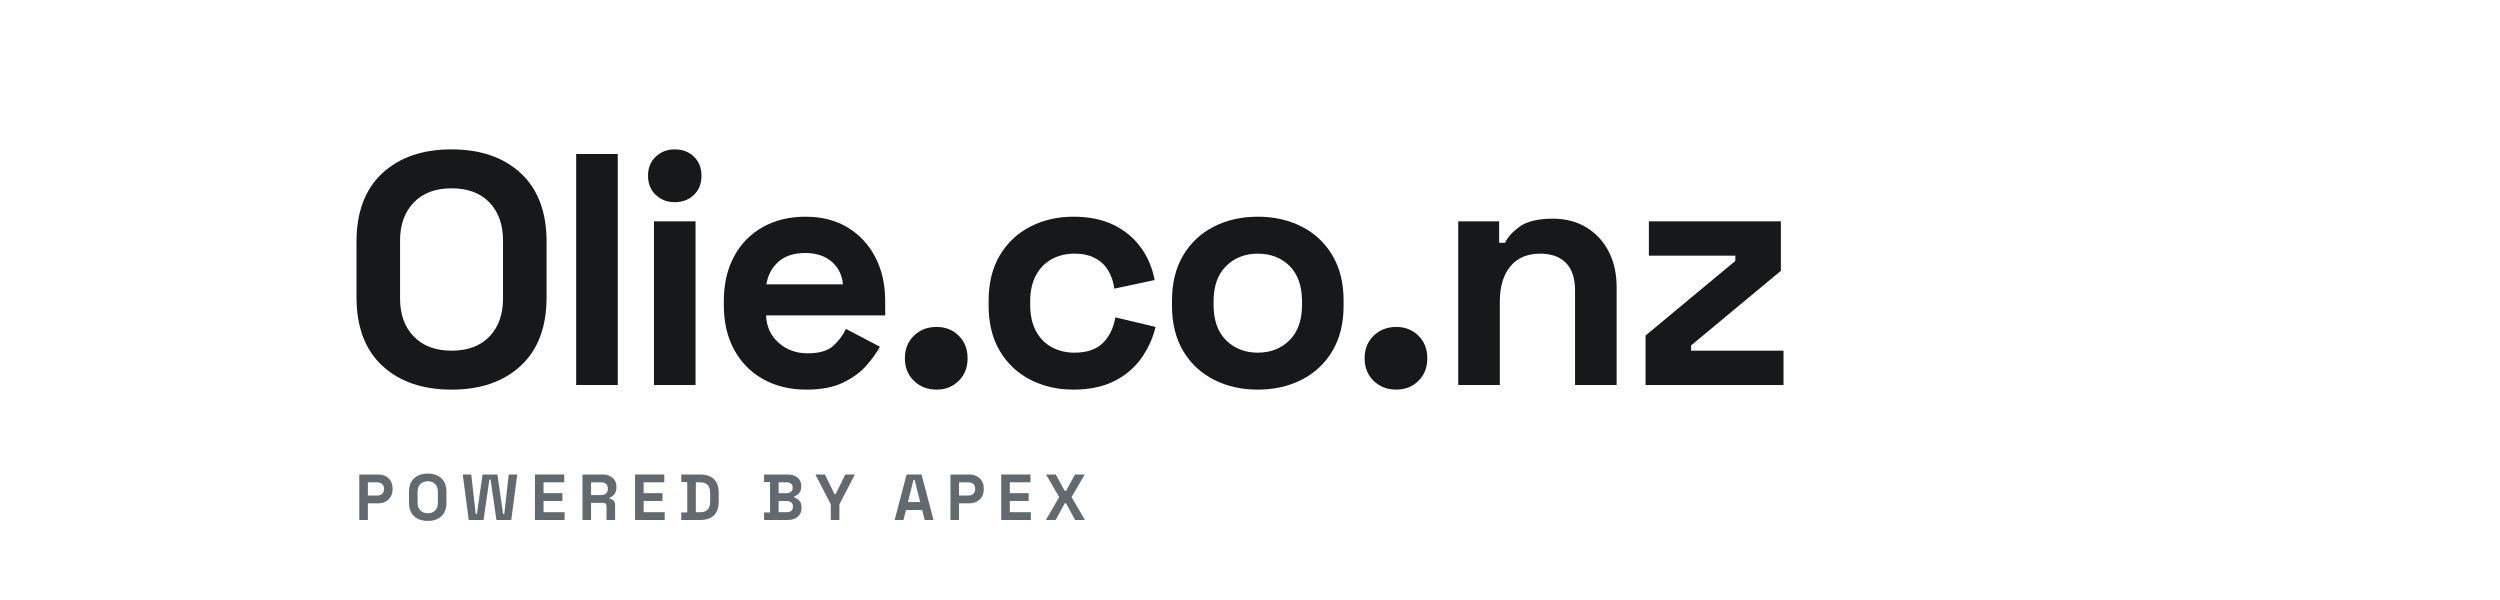
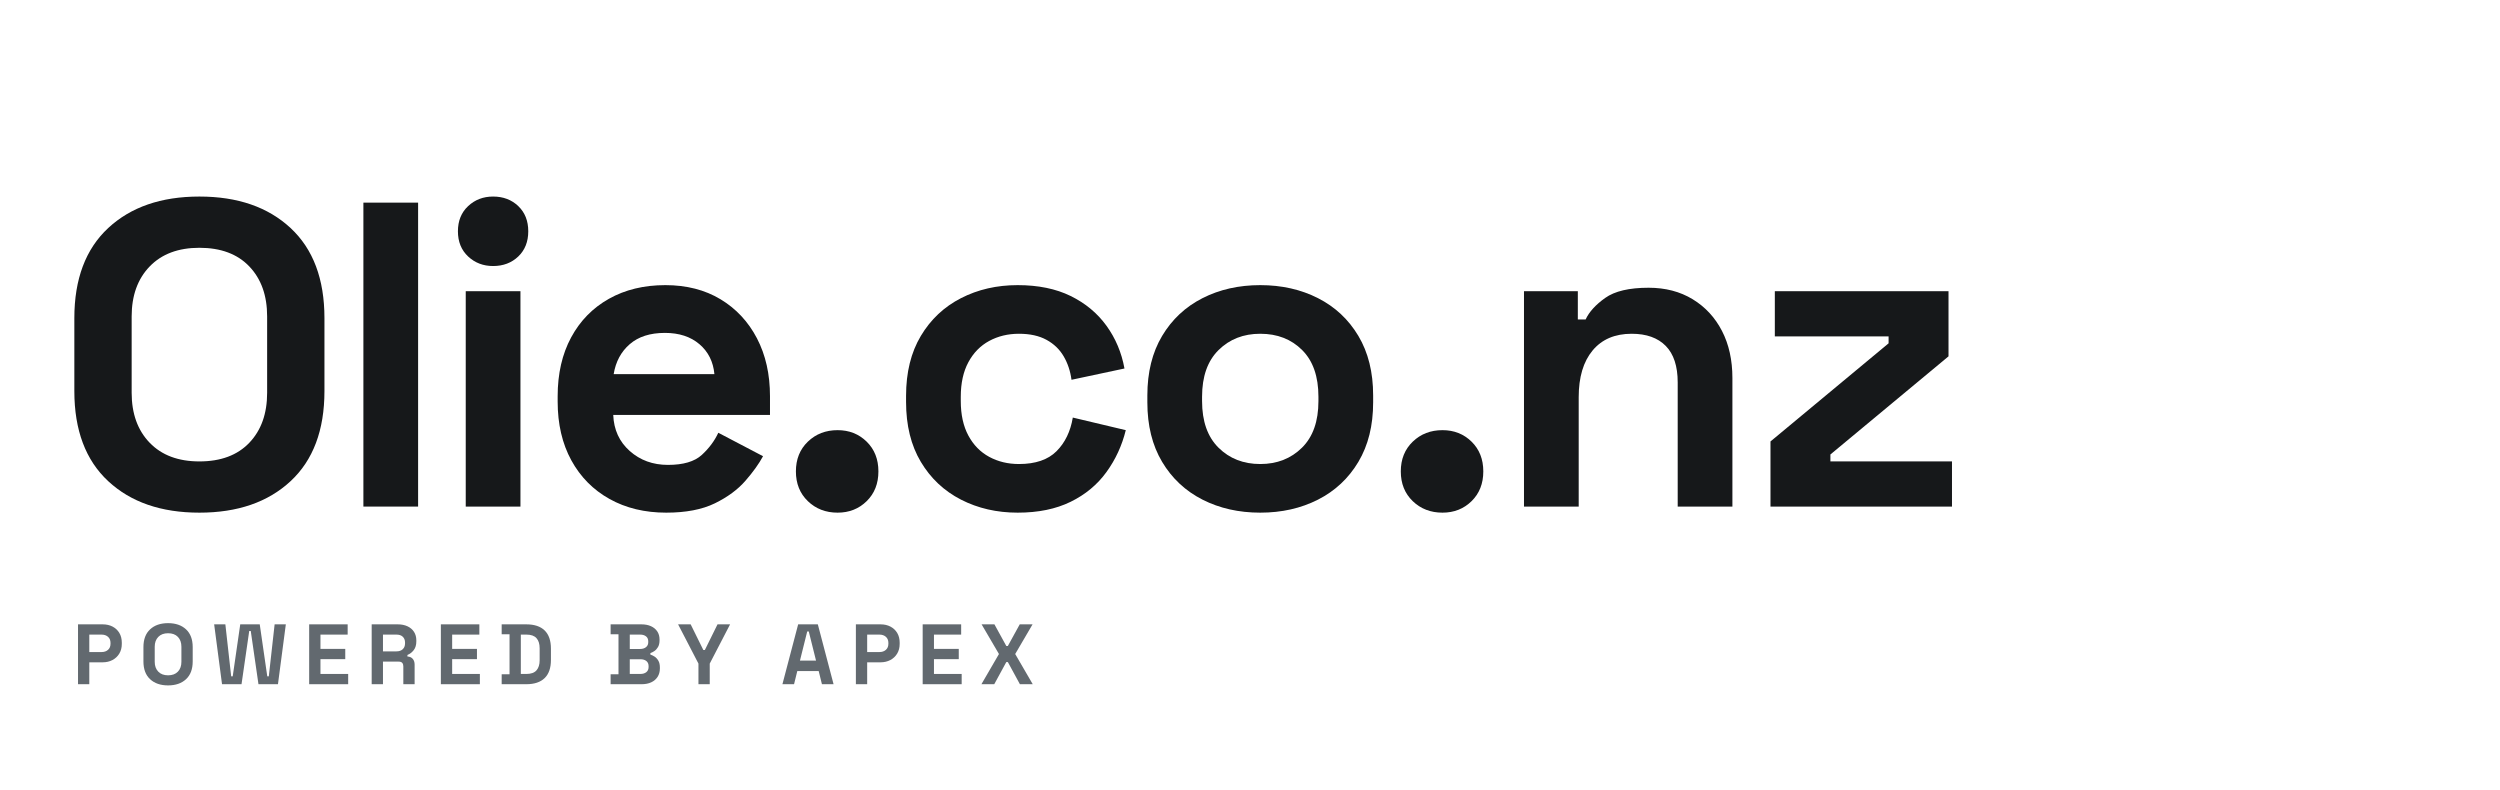
- <svg xmlns="http://www.w3.org/2000/svg" width="1600" height="384" viewBox="120 0 380 120" role="img" aria-label="Olie.co.nz — Powered by Apex">
+ <svg xmlns="http://www.w3.org/2000/svg" width="380" height="120" viewBox="120 0 380 120" role="img" aria-label="Olie.co.nz — Powered by Apex">
  <g fill="#16181A">
    <path transform="translate(128 77) scale(0.066 -0.066)" d="M338 -14Q206 -14 128 58.5Q50 131 50 266L50 434Q50 569 128 641.5Q206 714 338 714Q470 714 548 641.5Q626 569 626 434L626 266Q626 131 548 58.5Q470 -14 338 -14ZM338 104Q412 104 453 147Q494 190 494 262L494 438Q494 510 453 553Q412 596 338 596Q265 596 223.5 553Q182 510 182 438L182 262Q182 190 223.5 147Q265 104 338 104Z" />
    <path transform="translate(170.616 77) scale(0.066 -0.066)" d="M70 0L70 700L196 700L196 0Z" />
    <path transform="translate(186.172 77) scale(0.066 -0.066)" d="M70 0L70 496L196 496L196 0ZM133 554Q99 554 75.5 576Q52 598 52 634Q52 670 75.5 692Q99 714 133 714Q168 714 191 692Q214 670 214 634Q214 598 191 576Q168 554 133 554Z" />
    <path transform="translate(201.728 77) scale(0.066 -0.066)" d="M296 -14Q222 -14 165.5 17.5Q109 49 77.5 106.5Q46 164 46 242L46 254Q46 332 77 389.5Q108 447 164 478.5Q220 510 294 510Q367 510 421 477.5Q475 445 505 387.5Q535 330 535 254L535 211L174 211Q176 160 212 128Q248 96 300 96Q353 96 378 119Q403 142 416 170L519 116Q505 90 478.5 59.5Q452 29 408 7.5Q364 -14 296 -14ZM175 305L407 305Q403 348 372.5 374Q342 400 293 400Q242 400 212 374Q182 348 175 305Z" />
    <path transform="translate(237.414 77) scale(0.066 -0.066)" d="M150 -14Q109 -14 81.5 12.5Q54 39 54 81Q54 123 81.5 149.5Q109 176 150 176Q190 176 217 149.5Q244 123 244 81Q244 39 217 12.5Q190 -14 150 -14Z" />
    <path transform="translate(254.686 77) scale(0.066 -0.066)" d="M303 -14Q231 -14 172.5 16Q114 46 80 103Q46 160 46 241L46 255Q46 336 80 393Q114 450 172.5 480Q231 510 303 510Q374 510 425 485Q476 460 507.5 416.5Q539 373 549 318L427 292Q423 322 409 346Q395 370 369.5 384Q344 398 306 398Q268 398 237.5 381.5Q207 365 189.5 332.5Q172 300 172 253L172 243Q172 196 189.5 163.5Q207 131 237.5 114.5Q268 98 306 98Q363 98 392.5 127.5Q422 157 430 205L552 176Q539 123 507.5 79.5Q476 36 425 11Q374 -14 303 -14Z" />
    <path transform="translate(291.362 77) scale(0.066 -0.066)" d="M306 -14Q232 -14 173 16Q114 46 80 103Q46 160 46 240L46 256Q46 336 80 393Q114 450 173 480Q232 510 306 510Q380 510 439 480Q498 450 532 393Q566 336 566 256L566 240Q566 160 532 103Q498 46 439 16Q380 -14 306 -14ZM306 98Q364 98 402 135.5Q440 173 440 243L440 253Q440 323 402.5 360.5Q365 398 306 398Q248 398 210 360.5Q172 323 172 253L172 243Q172 173 210 135.5Q248 98 306 98Z" />
    <path transform="translate(329.358 77) scale(0.066 -0.066)" d="M150 -14Q109 -14 81.5 12.5Q54 39 54 81Q54 123 81.5 149.5Q109 176 150 176Q190 176 217 149.5Q244 123 244 81Q244 39 217 12.5Q190 -14 150 -14Z" />
    <path transform="translate(347.026 77) scale(0.066 -0.066)" d="M70 0L70 496L194 496L194 431L212 431Q224 457 257 480.5Q290 504 357 504Q415 504 458.5 477.5Q502 451 526 404.5Q550 358 550 296L550 0L424 0L424 286Q424 342 396.5 370Q369 398 318 398Q260 398 228 359.5Q196 321 196 252L196 0Z" />
    <path transform="translate(385.682 77) scale(0.066 -0.066)" d="M52 0L52 150L324 376L324 392L62 392L62 496L462 496L462 346L190 120L190 104L470 104L470 0Z" />
  </g>
  <g fill="#62696F">
    <path transform="translate(131 104) scale(0.013 -0.013)" d="M66 0L66 700L354 700Q420 700 470.5 673.5Q521 647 549.5 599Q578 551 578 485L578 471Q578 406 548.5 357.5Q519 309 468.5 282.5Q418 256 354 256L198 256L198 0ZM198 376L341 376Q388 376 417 402Q446 428 446 473L446 483Q446 528 417 554Q388 580 341 580L198 580Z" />
    <path transform="translate(141.152 104) scale(0.013 -0.013)" d="M338 -14Q206 -14 128 58.5Q50 131 50 266L50 434Q50 569 128 641.5Q206 714 338 714Q470 714 548 641.5Q626 569 626 434L626 266Q626 131 548 58.5Q470 -14 338 -14ZM338 104Q412 104 453 147Q494 190 494 262L494 438Q494 510 453 553Q412 596 338 596Q265 596 223.5 553Q182 510 182 438L182 262Q182 190 223.5 147Q265 104 338 104Z" />
    <path transform="translate(152.162 104) scale(0.013 -0.013)" d="M122 0L30 700L161 700L229 92L247 92L335 700L563 700L651 92L669 92L737 700L868 700L776 0L548 0L458 622L440 622L350 0Z" />
    <path transform="translate(166.136 104) scale(0.013 -0.013)" d="M66 0L66 700L516 700L516 580L198 580L198 413L488 413L488 293L198 293L198 120L522 120L522 0Z" />
    <path transform="translate(175.638 104) scale(0.013 -0.013)" d="M66 0L66 700L370 700Q436 700 485 677Q534 654 561 612Q588 570 588 513L588 501Q588 438 558 399Q528 360 484 342L484 324Q524 322 546 296.5Q568 271 568 229L568 0L436 0L436 210Q436 234 423.5 249Q411 264 382 264L198 264L198 0ZM198 384L356 384Q403 384 429.5 409.5Q456 435 456 477L456 487Q456 529 430 554.5Q404 580 356 580L198 580Z" />
    <path transform="translate(186.154 104) scale(0.013 -0.013)" d="M66 0L66 700L516 700L516 580L198 580L198 413L488 413L488 293L198 293L198 120L522 120L522 0Z" />
    <path transform="translate(195.656 104) scale(0.013 -0.013)" d="M46 0L46 116L138 116L138 584L46 584L46 700L334 700Q475 700 548.5 628.5Q622 557 622 416L622 284Q622 143 548.5 71.5Q475 0 334 0ZM270 120L336 120Q416 120 453 162Q490 204 490 280L490 420Q490 497 453 538.5Q416 580 336 580L270 580Z" />
    <path transform="translate(206.614 104) scale(0.013 -0.013)" d="" />
    <path transform="translate(212.216 104) scale(0.013 -0.013)" d="M46 0L46 116L138 116L138 584L46 584L46 700L406 700Q470 700 517.5 678.5Q565 657 591.5 617.5Q618 578 618 523L618 513Q618 465 600 434.5Q582 404 557.5 387.5Q533 371 511 364L511 346Q533 340 559 323.5Q585 307 603.5 276Q622 245 622 195L622 185Q622 127 595 85.5Q568 44 520.5 22Q473 0 410 0ZM270 120L394 120Q437 120 463.5 141Q490 162 490 201L490 211Q490 250 464 271Q438 292 394 292L270 292ZM270 412L392 412Q433 412 459.5 433Q486 454 486 491L486 501Q486 539 460 559.5Q434 580 392 580L270 580Z" />
    <path transform="translate(222.966 104) scale(0.013 -0.013)" d="M246 0L246 241L8 700L155 700L303 400L321 400L469 700L616 700L378 241L378 0Z" />
    <path transform="translate(233.248 104) scale(0.013 -0.013)" d="" />
    <path transform="translate(238.694 104) scale(0.013 -0.013)" d="M18 0L202 700L432 700L616 0L480 0L442 154L192 154L154 0ZM223 276L411 276L326 617L308 617Z" />
    <path transform="translate(249.236 104) scale(0.013 -0.013)" d="M66 0L66 700L354 700Q420 700 470.5 673.5Q521 647 549.5 599Q578 551 578 485L578 471Q578 406 548.5 357.5Q519 309 468.5 282.5Q418 256 354 256L198 256L198 0ZM198 376L341 376Q388 376 417 402Q446 428 446 473L446 483Q446 528 417 554Q388 580 341 580L198 580Z" />
    <path transform="translate(259.388 104) scale(0.013 -0.013)" d="M66 0L66 700L516 700L516 580L198 580L198 413L488 413L488 293L198 293L198 120L522 120L522 0Z" />
    <path transform="translate(268.89 104) scale(0.013 -0.013)" d="M22 0L227 353L24 700L174 700L313 447L331 447L470 700L620 700L417 353L622 0L472 0L331 259L313 259L172 0Z" />
  </g>
</svg>
